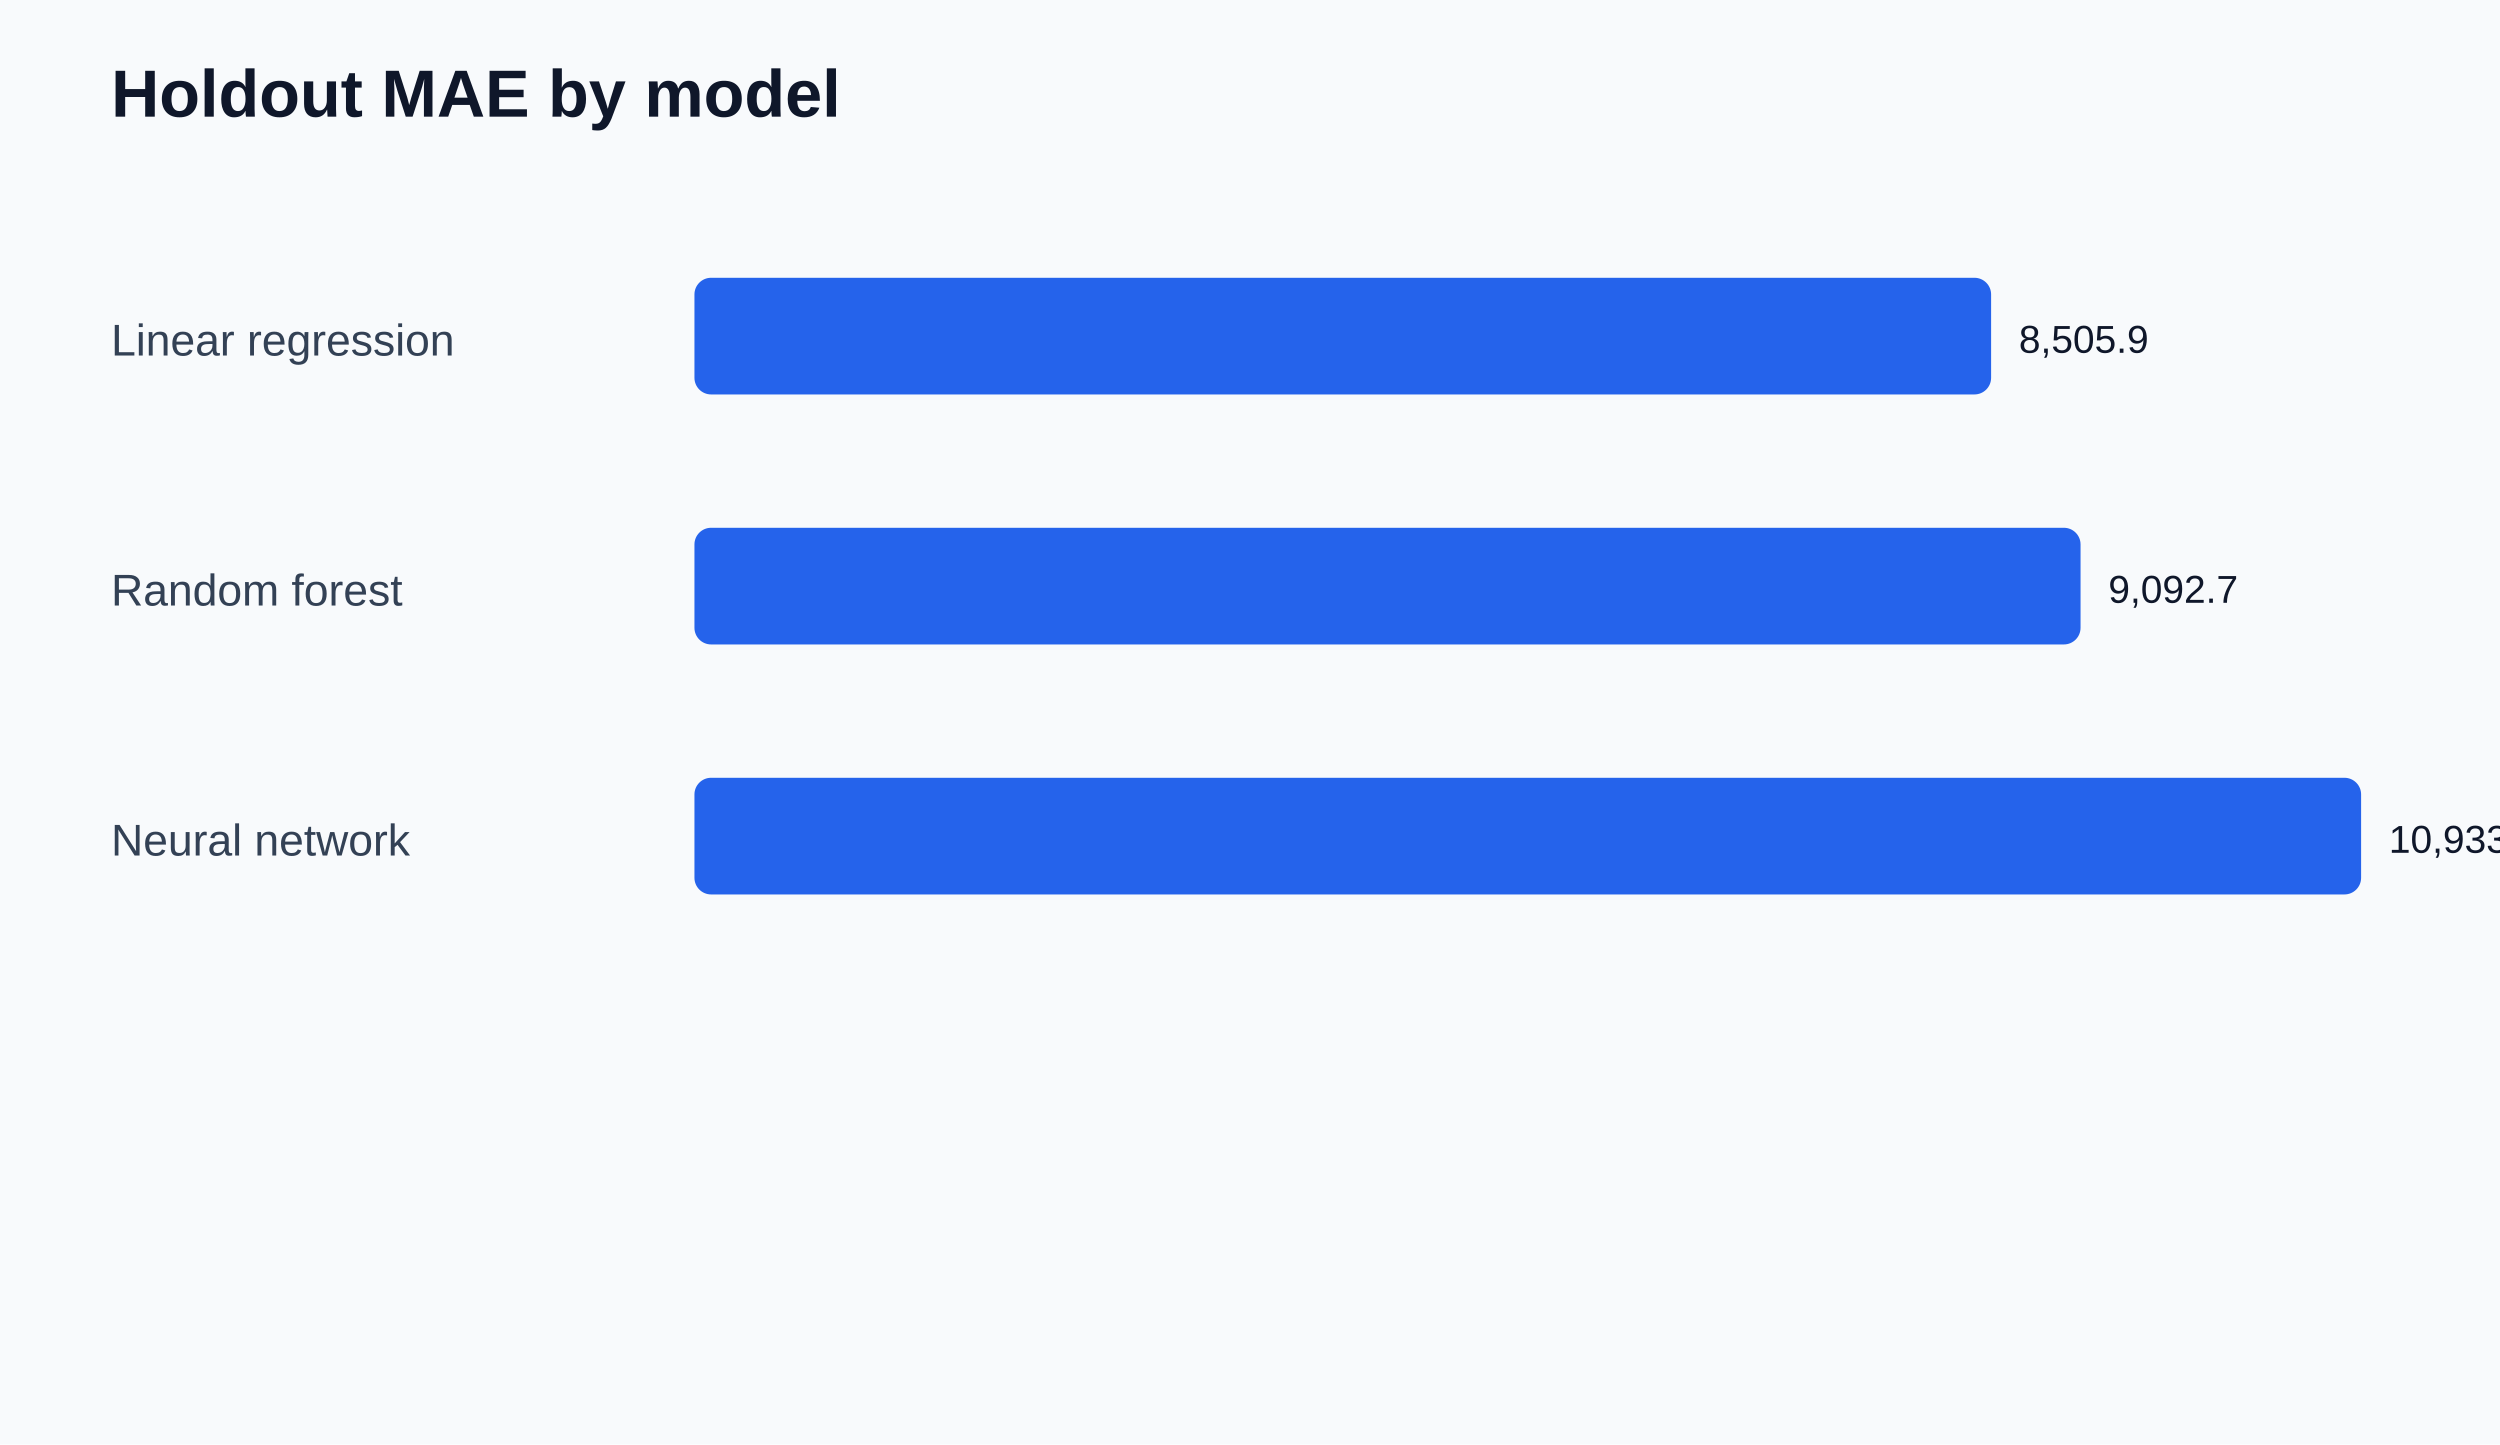
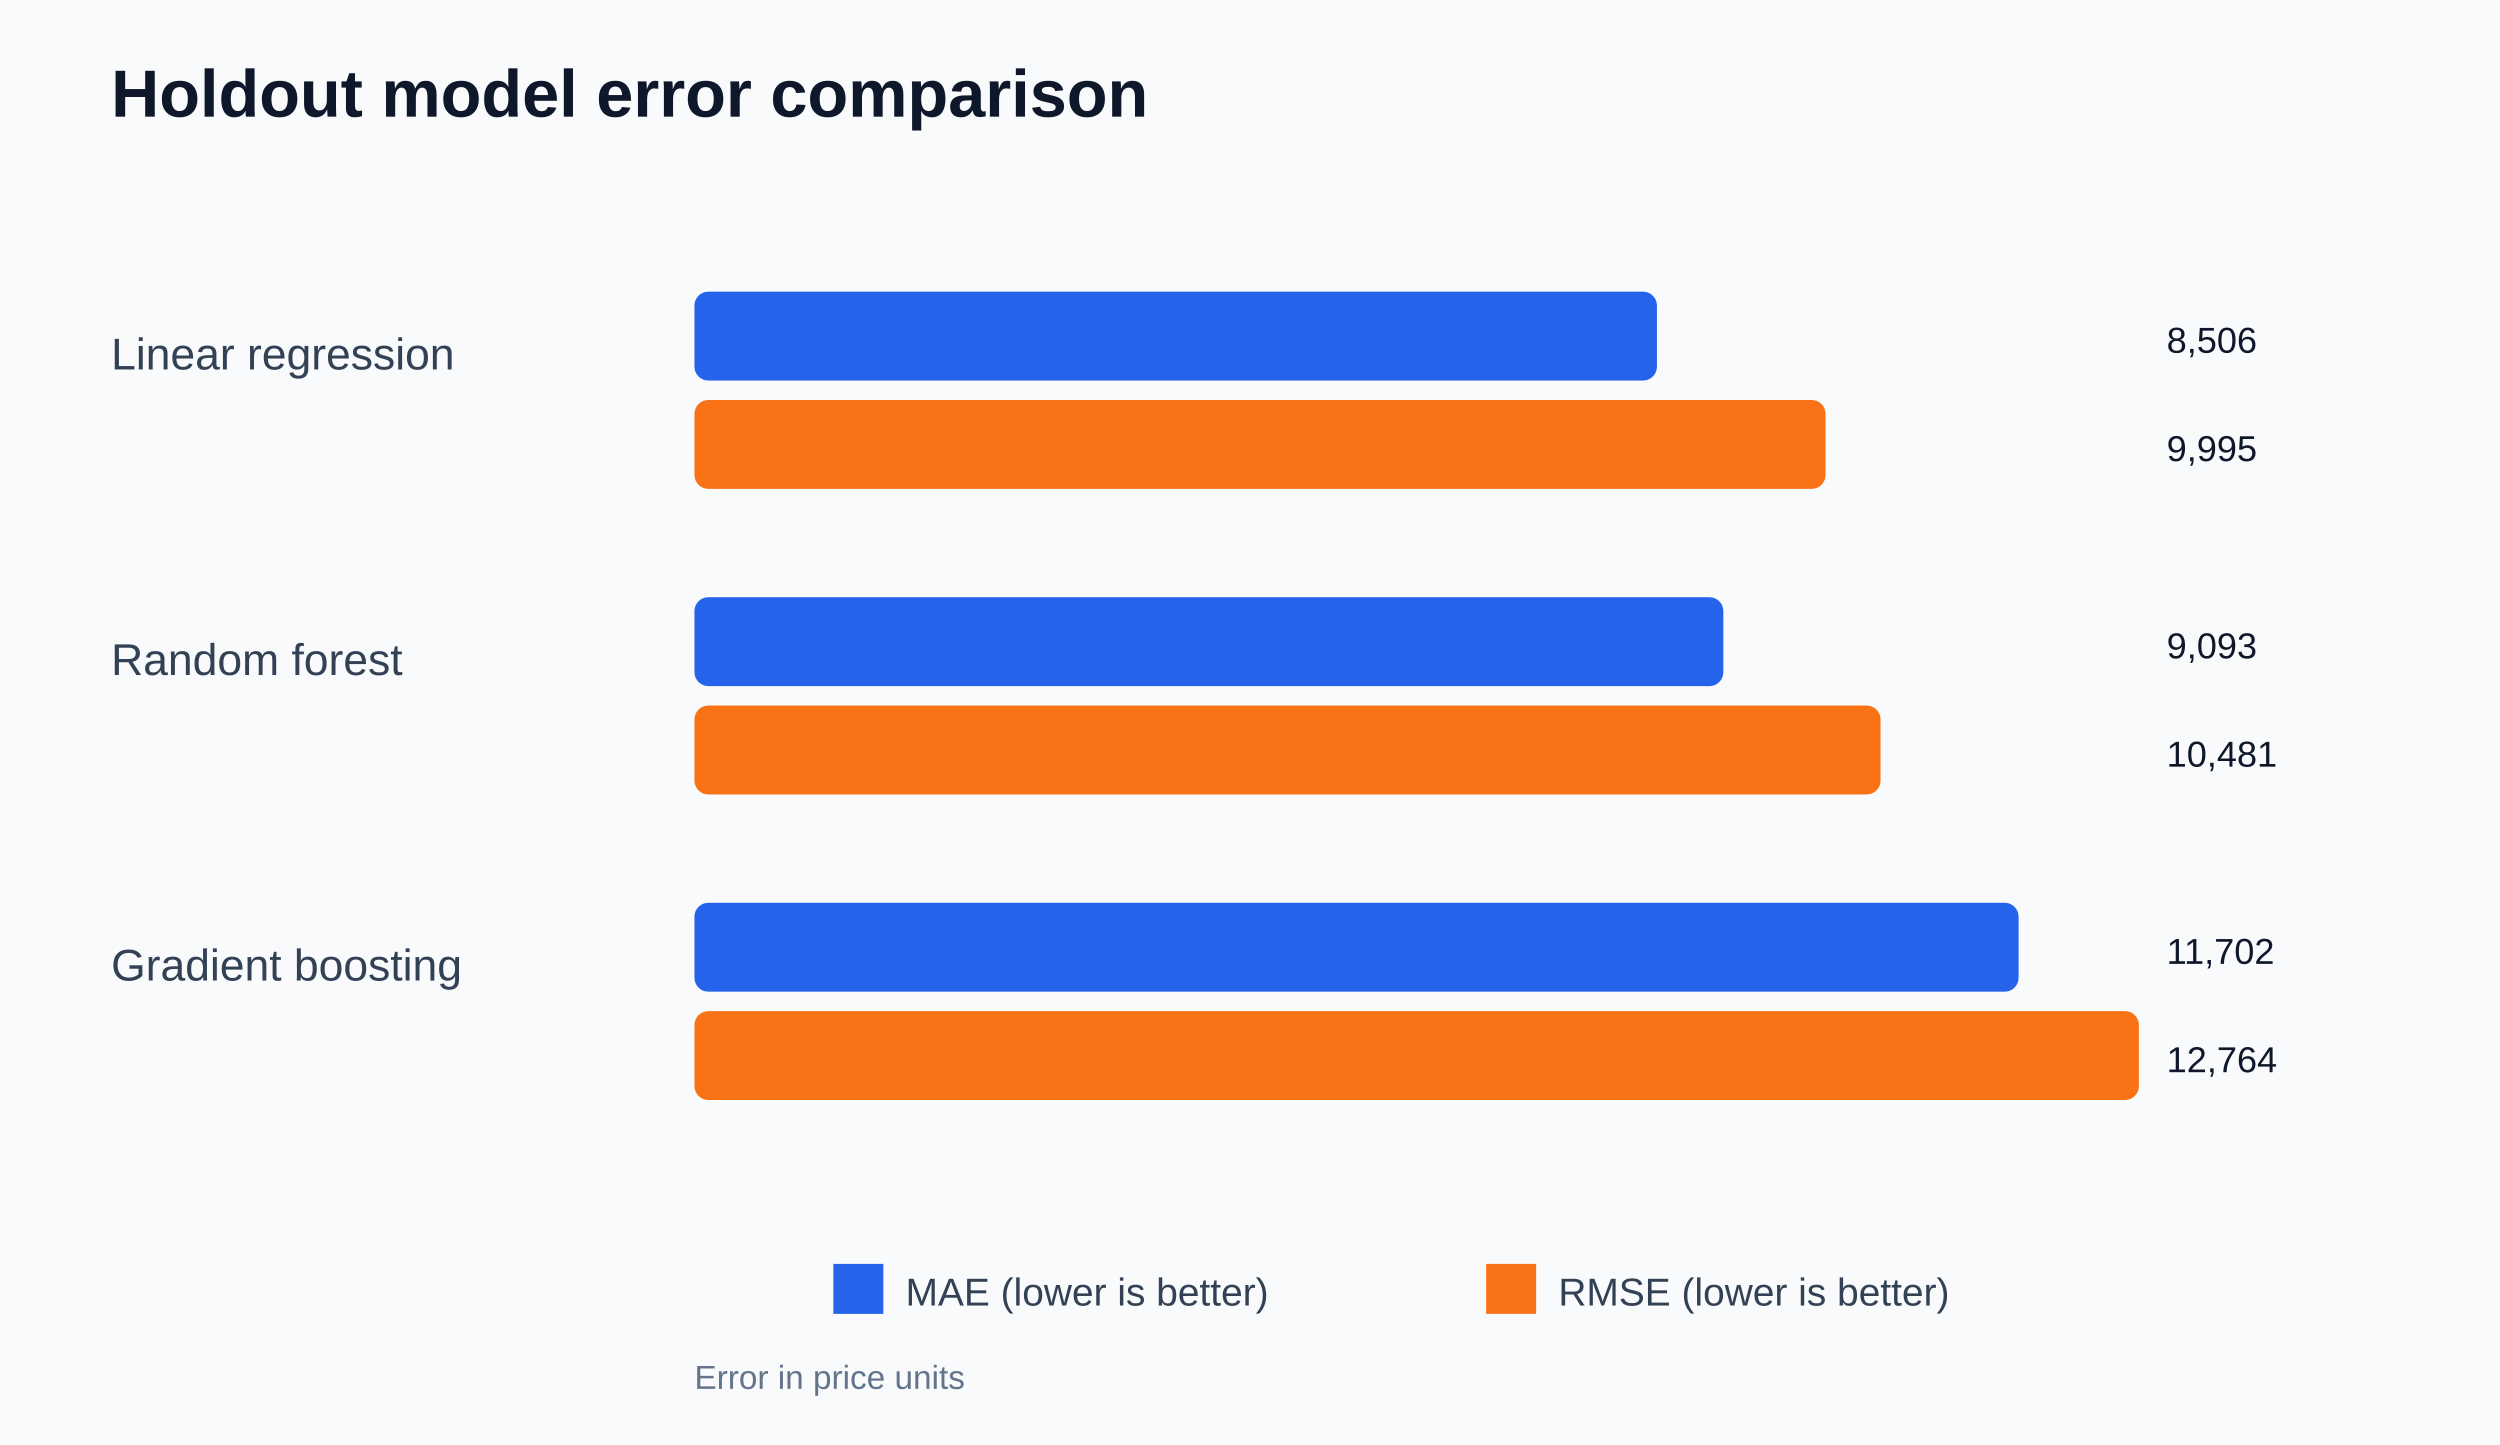
<svg xmlns="http://www.w3.org/2000/svg" width="900" height="520" viewBox="0 0 900 520">
  <rect width="100%" height="100%" fill="#f8fafc" />
-   <text x="40" y="42" font-family="Arial" font-size="24" font-weight="bold" fill="#0f172a">Holdout MAE by model</text>
-   <text x="40" y="128" font-family="Arial" font-size="16" fill="#334155">Linear regression</text>
-   <rect x="250" y="100" width="466.8" height="42" rx="6" fill="#2563eb" />
-   <text x="726.8" y="127" font-family="Arial" font-size="14" fill="#0f172a">8,505.9</text>
-   <text x="40" y="218" font-family="Arial" font-size="16" fill="#334155">Random forest</text>
-   <rect x="250" y="190" width="499.0" height="42" rx="6" fill="#2563eb" />
-   <text x="759.0" y="217" font-family="Arial" font-size="14" fill="#0f172a">9,092.7</text>
-   <text x="40" y="308" font-family="Arial" font-size="16" fill="#334155">Neural network</text>
-   <rect x="250" y="280" width="600.0" height="42" rx="6" fill="#2563eb" />
-   <text x="860.0" y="307" font-family="Arial" font-size="14" fill="#0f172a">10,933.6</text>
+   <text x="40" y="42" font-family="Arial" font-size="24" font-weight="bold" fill="#0f172a">Holdout model error comparison</text>
+   <text x="40" y="133" font-family="Arial" font-size="16" fill="#334155">Linear regression</text>
+   <rect x="250" y="105" width="346.5" height="32" rx="5" fill="#2563eb" />
+   <rect x="250" y="144" width="407.2" height="32" rx="5" fill="#f97316" />
+   <text x="780" y="127" font-family="Arial" font-size="13" fill="#0f172a">8,506</text>
+   <text x="780" y="166" font-family="Arial" font-size="13" fill="#0f172a">9,995</text>
+   <text x="40" y="243" font-family="Arial" font-size="16" fill="#334155">Random forest</text>
+   <rect x="250" y="215" width="370.4" height="32" rx="5" fill="#2563eb" />
+   <rect x="250" y="254" width="427.0" height="32" rx="5" fill="#f97316" />
+   <text x="780" y="237" font-family="Arial" font-size="13" fill="#0f172a">9,093</text>
+   <text x="780" y="276" font-family="Arial" font-size="13" fill="#0f172a">10,481</text>
+   <text x="40" y="353" font-family="Arial" font-size="16" fill="#334155">Gradient boosting</text>
+   <rect x="250" y="325" width="476.7" height="32" rx="5" fill="#2563eb" />
+   <rect x="250" y="364" width="520.0" height="32" rx="5" fill="#f97316" />
+   <text x="780" y="347" font-family="Arial" font-size="13" fill="#0f172a">11,702</text>
+   <text x="780" y="386" font-family="Arial" font-size="13" fill="#0f172a">12,764</text>
+   <rect x="300" y="455" width="18" height="18" fill="#2563eb" />
+   <text x="326" y="470" font-family="Arial" font-size="14" fill="#334155">MAE (lower is better)</text>
+   <rect x="535" y="455" width="18" height="18" fill="#f97316" />
+   <text x="561" y="470" font-family="Arial" font-size="14" fill="#334155">RMSE (lower is better)</text>
+   <text x="250" y="500" font-family="Arial" font-size="12" fill="#64748b">Error in price units</text>
</svg>
